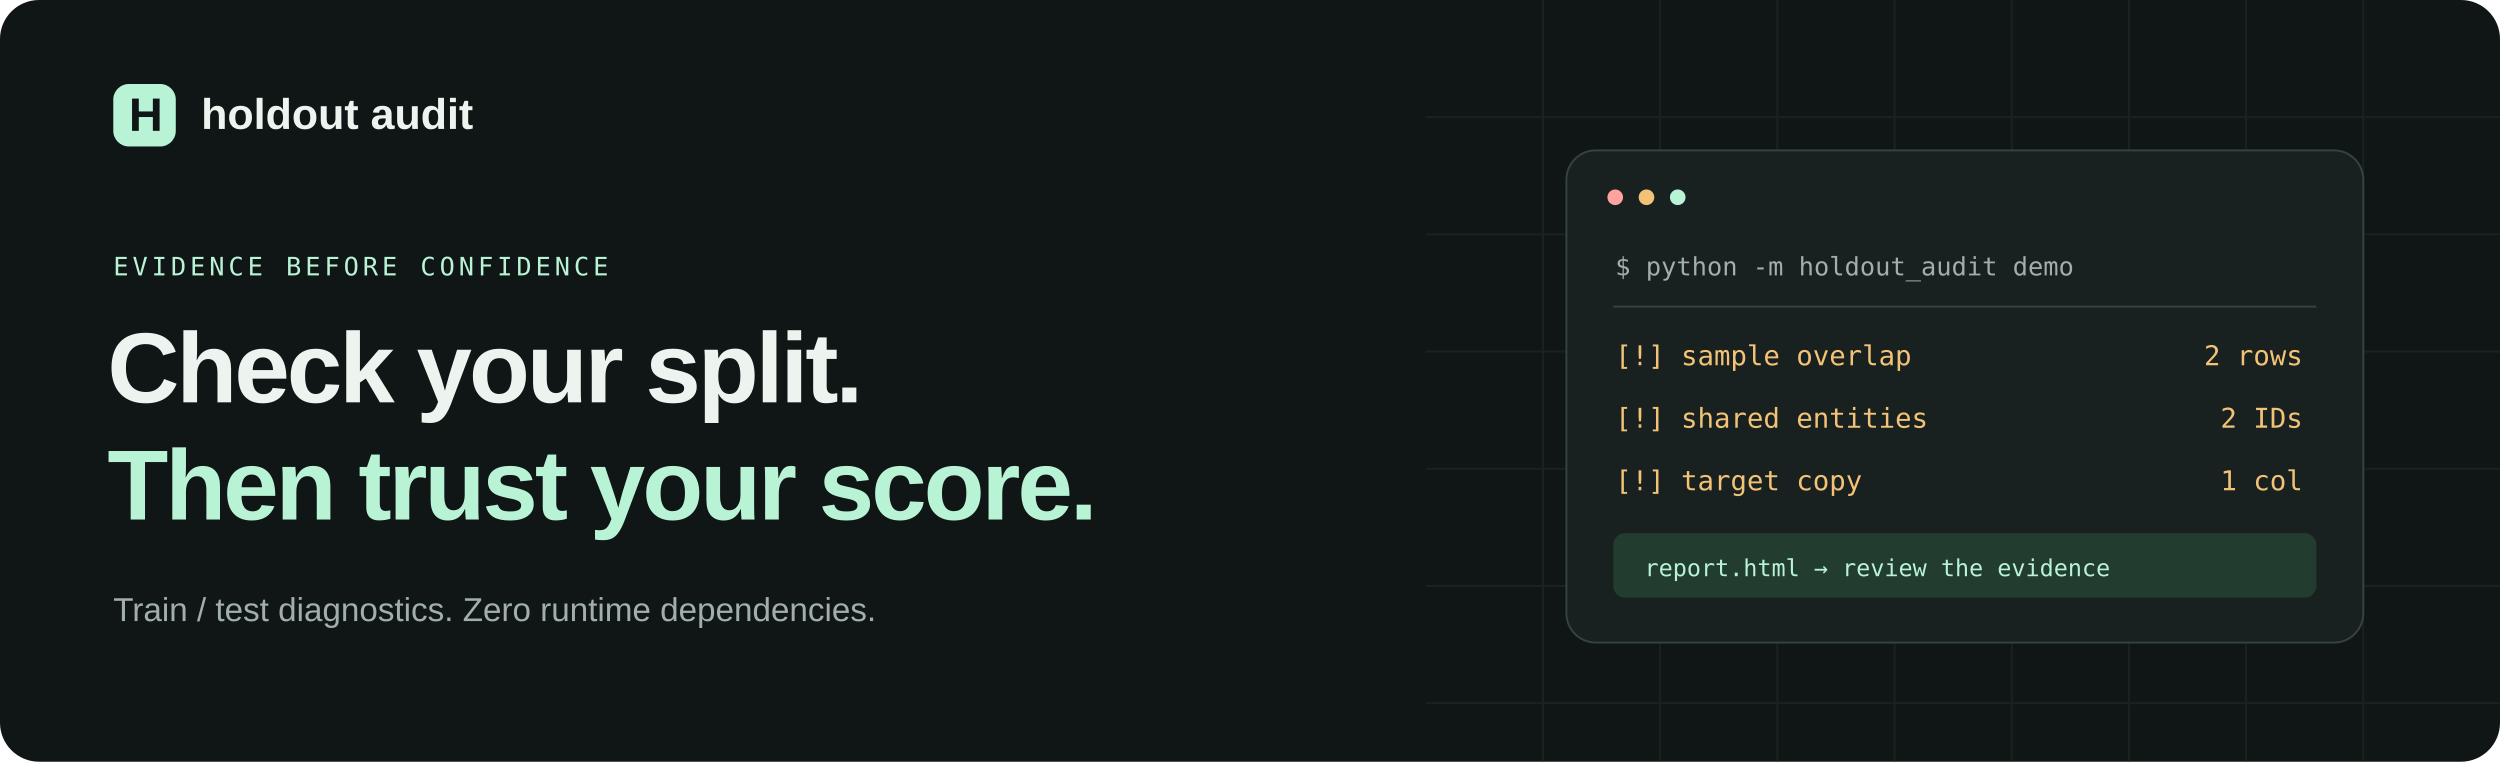
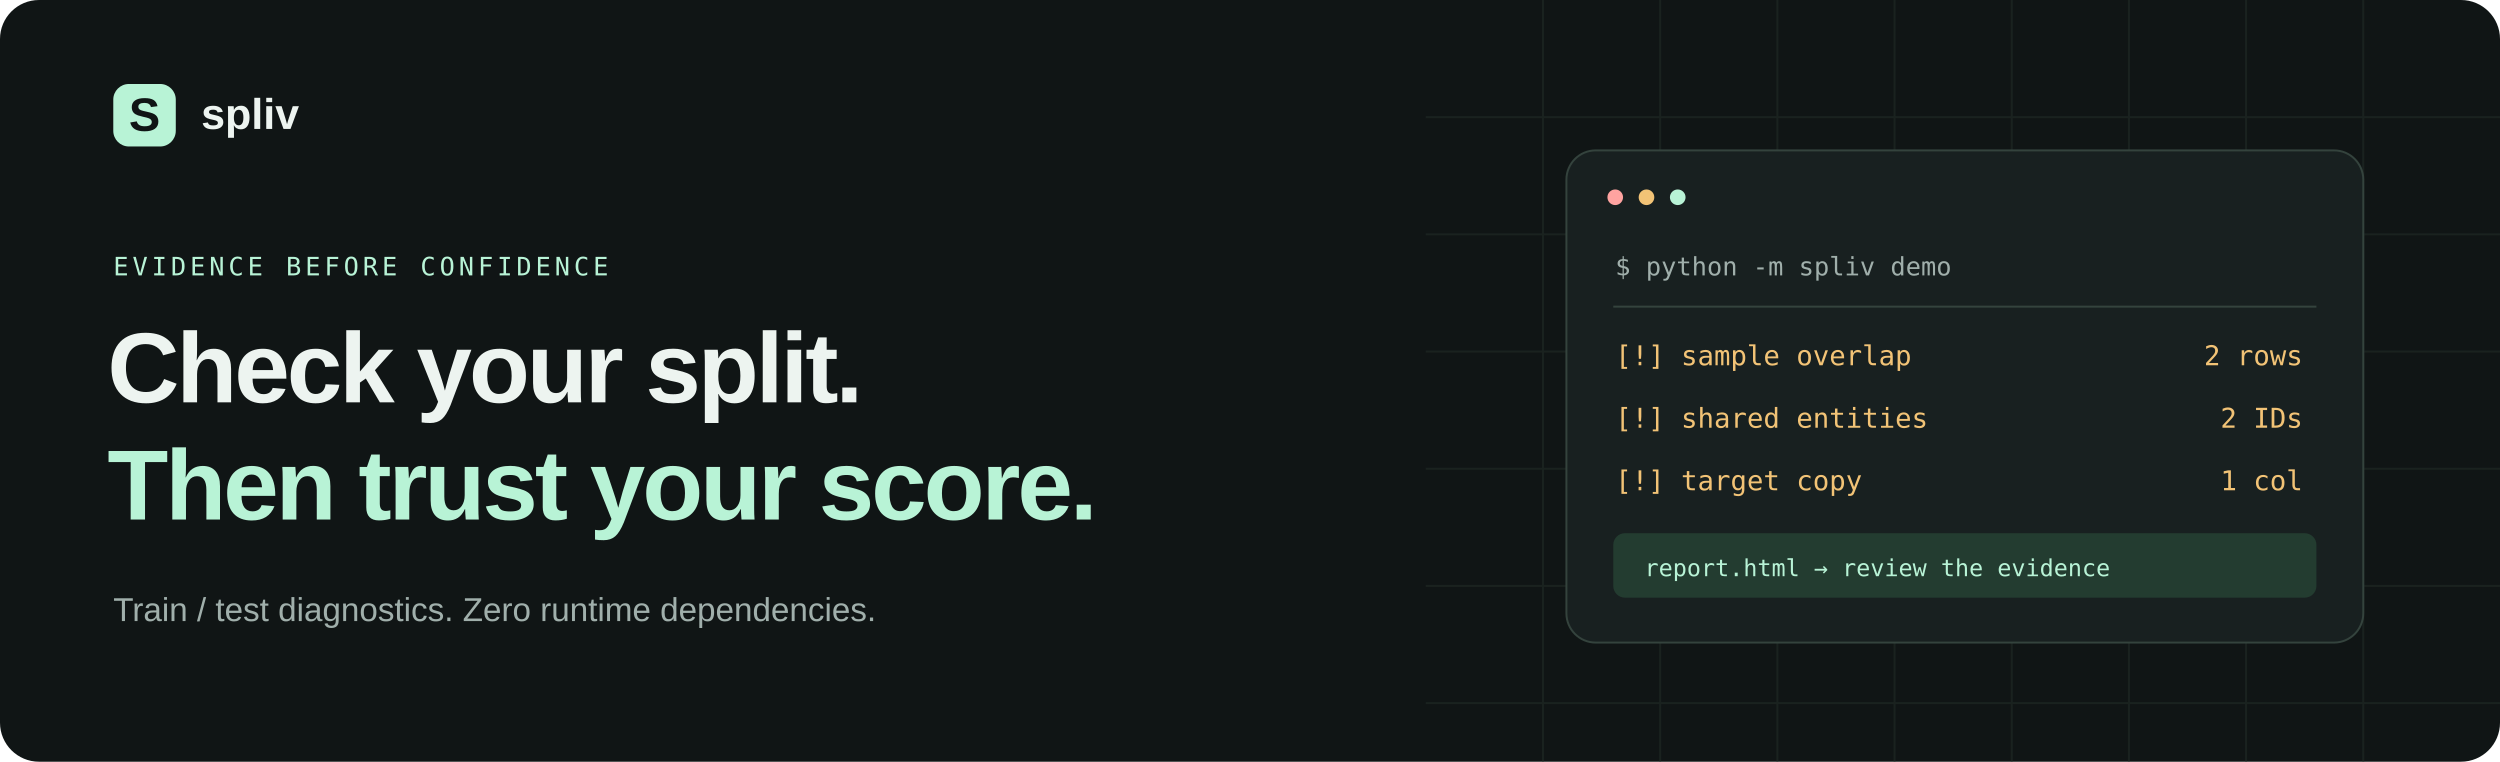
<svg xmlns="http://www.w3.org/2000/svg" width="1280" height="390" viewBox="0 0 1280 390" role="img" aria-labelledby="title description">
  <rect width="1280" height="390" rx="20" fill="#101515" />
  <path d="M790 0V390M850 0V390M910 0V390M970 0V390M1030 0V390M1090 0V390M1150 0V390M1210 0V390M730 60H1280M730 120H1280M730 180H1280M730 240H1280M730 300H1280M730 360H1280" stroke="#25302b" stroke-opacity=".5" />
  <rect x="58" y="43" width="32" height="32" rx="8" fill="#b8f3d6" />
-   <text x="66" y="67" font-family="Arial,sans-serif" font-size="24" font-weight="700" fill="#101515">H</text>
-   <text x="103" y="66" font-family="Arial,sans-serif" font-size="22" font-weight="600" fill="#edf4f0">holdout audit</text>
+   <text x="66" y="67" font-family="Arial,sans-serif" font-size="24" font-weight="700" fill="#101515">S</text>
+   <text x="103" y="66" font-family="Arial,sans-serif" font-size="22" font-weight="600" fill="#edf4f0">spliv</text>
  <text x="58" y="141" font-family="Consolas,monospace" font-size="13" letter-spacing="2" fill="#b8f3d6">EVIDENCE BEFORE CONFIDENCE</text>
  <text x="55" y="206" font-family="Arial,sans-serif" font-size="51" font-weight="600" letter-spacing="-1.5" fill="#edf4f0">Check your split.</text>
  <text x="55" y="266" font-family="Arial,sans-serif" font-size="51" font-weight="600" letter-spacing="-1.5" fill="#b8f3d6">Then trust your score.</text>
  <text x="58" y="318" font-family="Arial,sans-serif" font-size="17" fill="#a0afab">Train / test diagnostics. Zero runtime dependencies.</text>
  <rect x="802" y="77" width="408" height="252" rx="15" fill="#182020" stroke="#34433d" />
  <circle cx="827" cy="101" r="4" fill="#ffa3a0" />
  <circle cx="843" cy="101" r="4" fill="#f2c376" />
  <circle cx="859" cy="101" r="4" fill="#b8f3d6" />
-   <text x="827" y="141" font-family="Consolas,monospace" font-size="13" fill="#a0afab">$ python -m holdout_audit demo</text>
+   <text x="827" y="141" font-family="Consolas,monospace" font-size="13" fill="#a0afab">$ python -m spliv demo</text>
  <path d="M826 157H1186" stroke="#34433d" />
  <text x="827" y="187" font-family="Consolas,monospace" font-size="14" fill="#f2c376">[!] sample overlap</text>
  <text x="1179" y="187" text-anchor="end" font-family="Consolas,monospace" font-size="14" fill="#f2c376">2 rows</text>
  <text x="827" y="219" font-family="Consolas,monospace" font-size="14" fill="#f2c376">[!] shared entities</text>
  <text x="1179" y="219" text-anchor="end" font-family="Consolas,monospace" font-size="14" fill="#f2c376">2 IDs</text>
  <text x="827" y="251" font-family="Consolas,monospace" font-size="14" fill="#f2c376">[!] target copy</text>
  <text x="1179" y="251" text-anchor="end" font-family="Consolas,monospace" font-size="14" fill="#f2c376">1 col</text>
  <rect x="826" y="273" width="360" height="33" rx="6" fill="#233c30" />
  <text x="842" y="295" font-family="Consolas,monospace" font-size="12" fill="#b8f3d6">report.html  →  review the evidence</text>
</svg>
